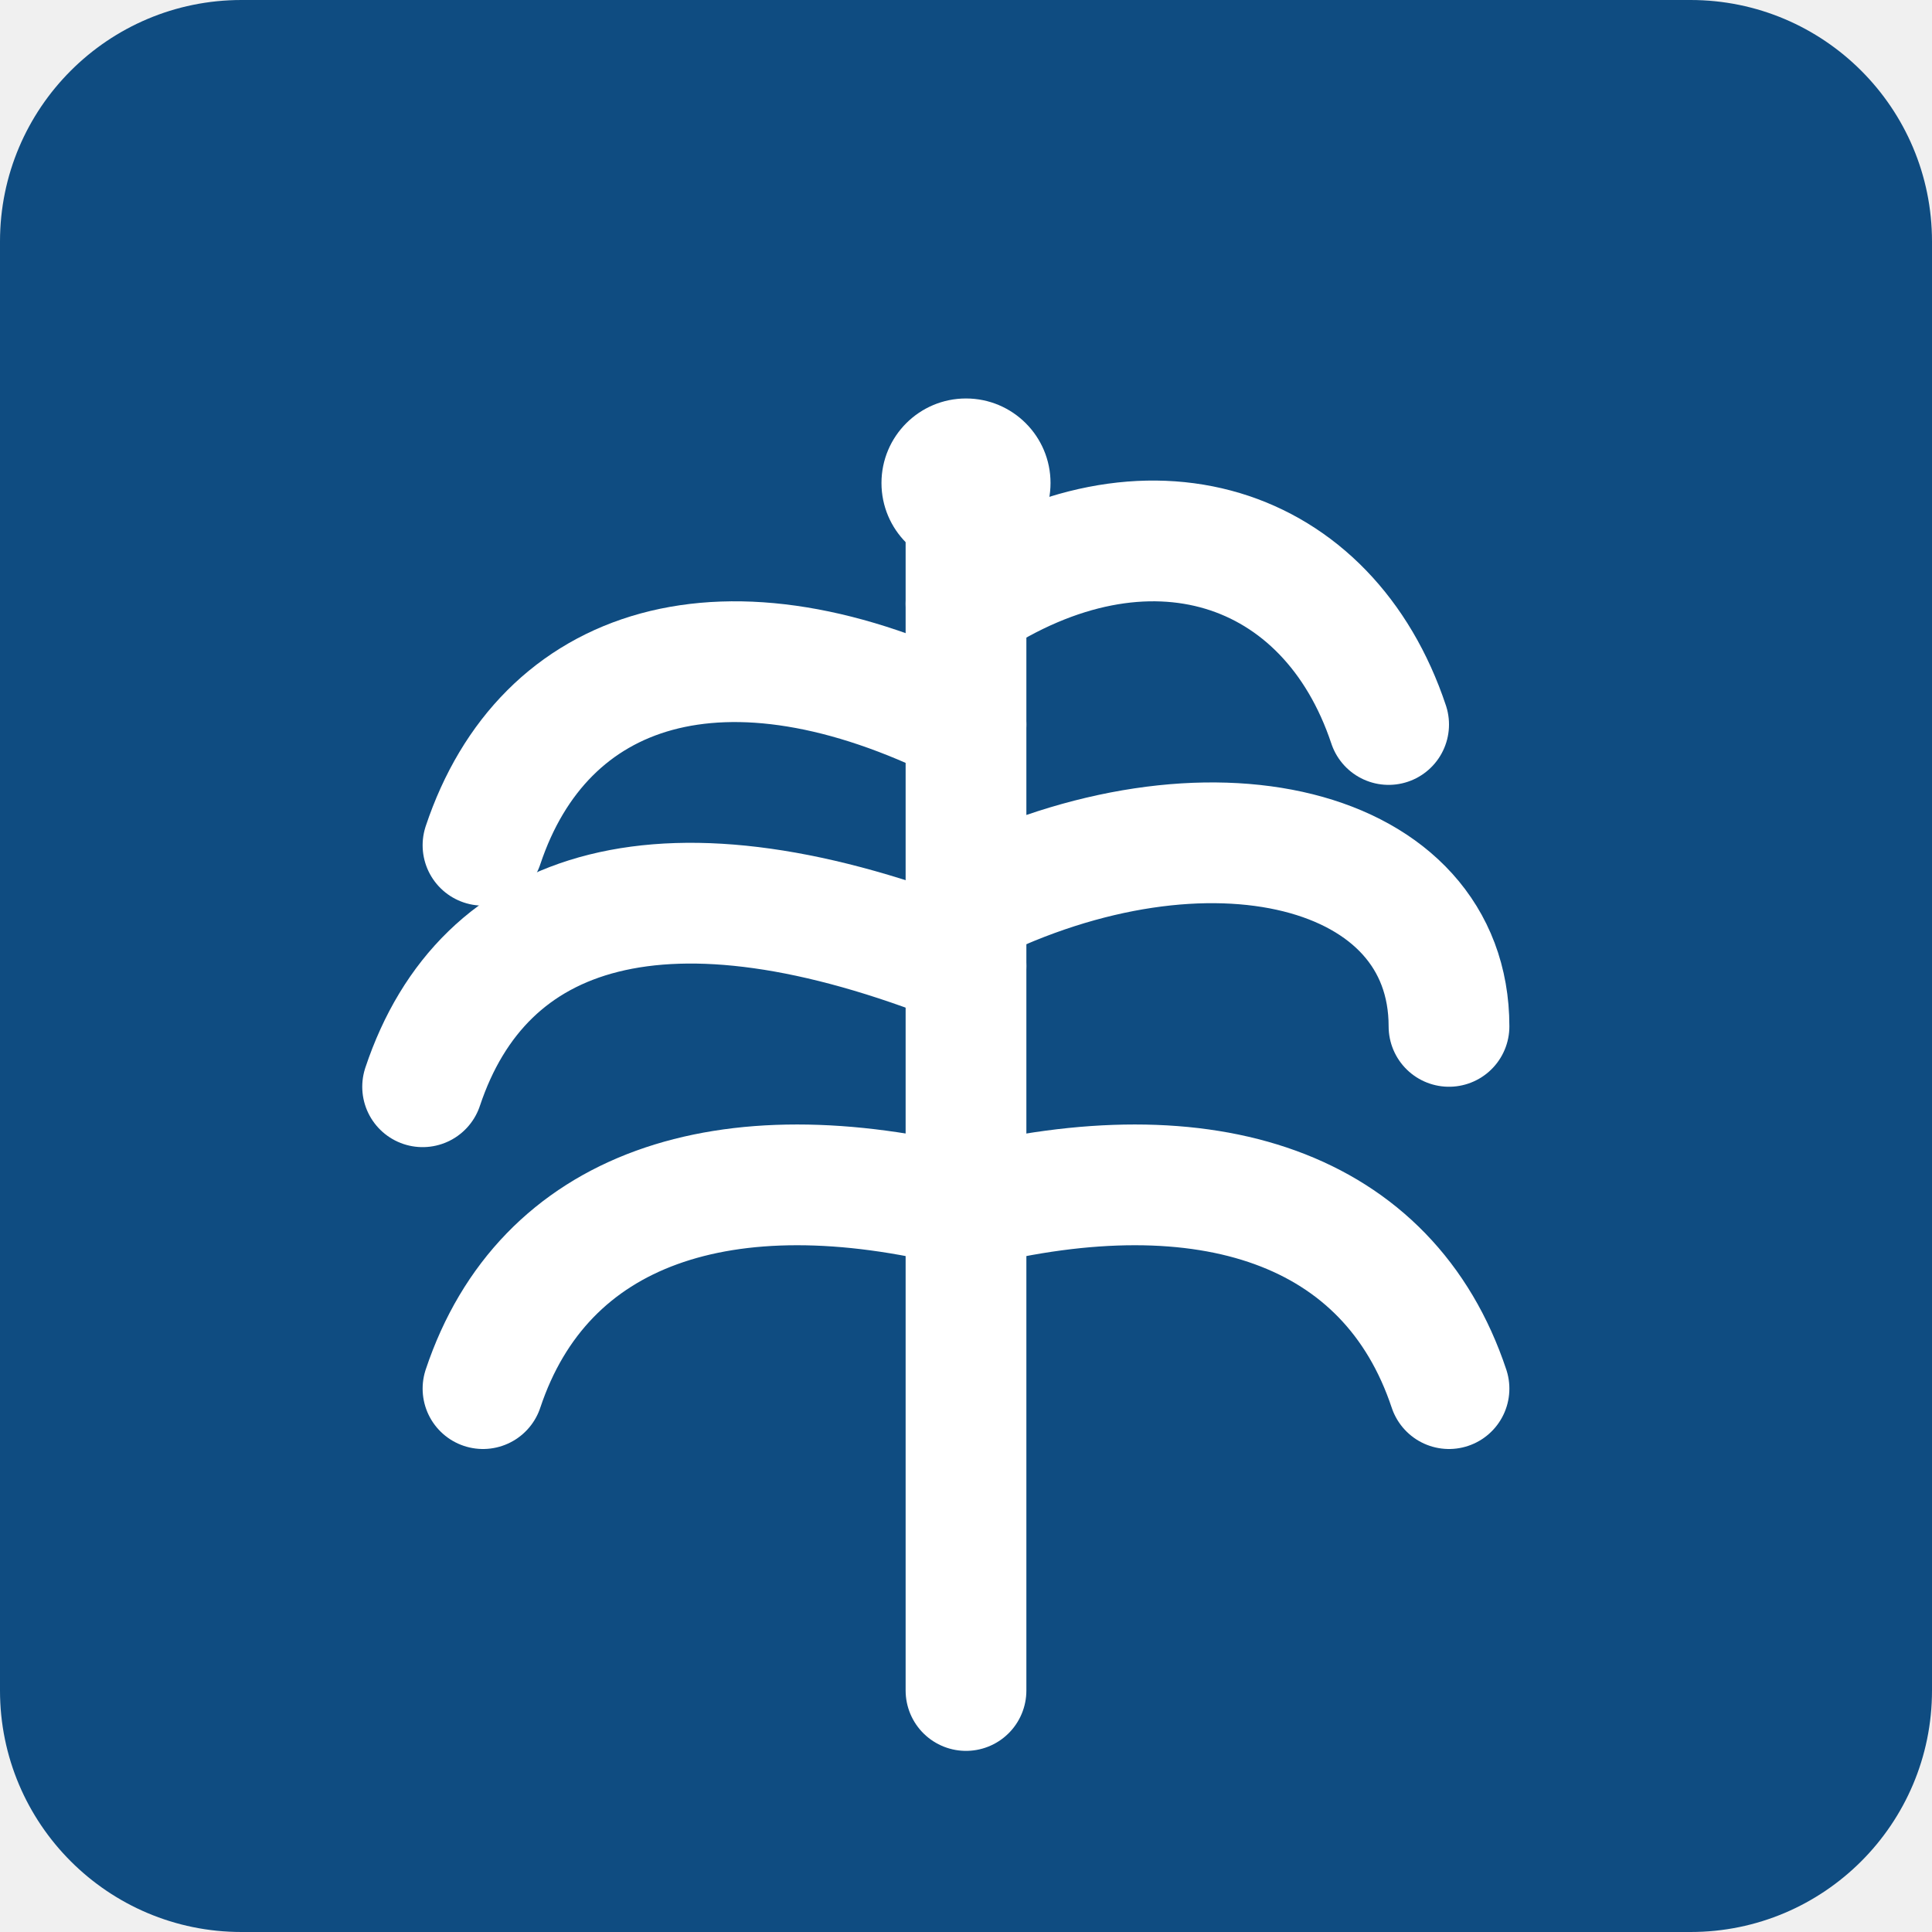
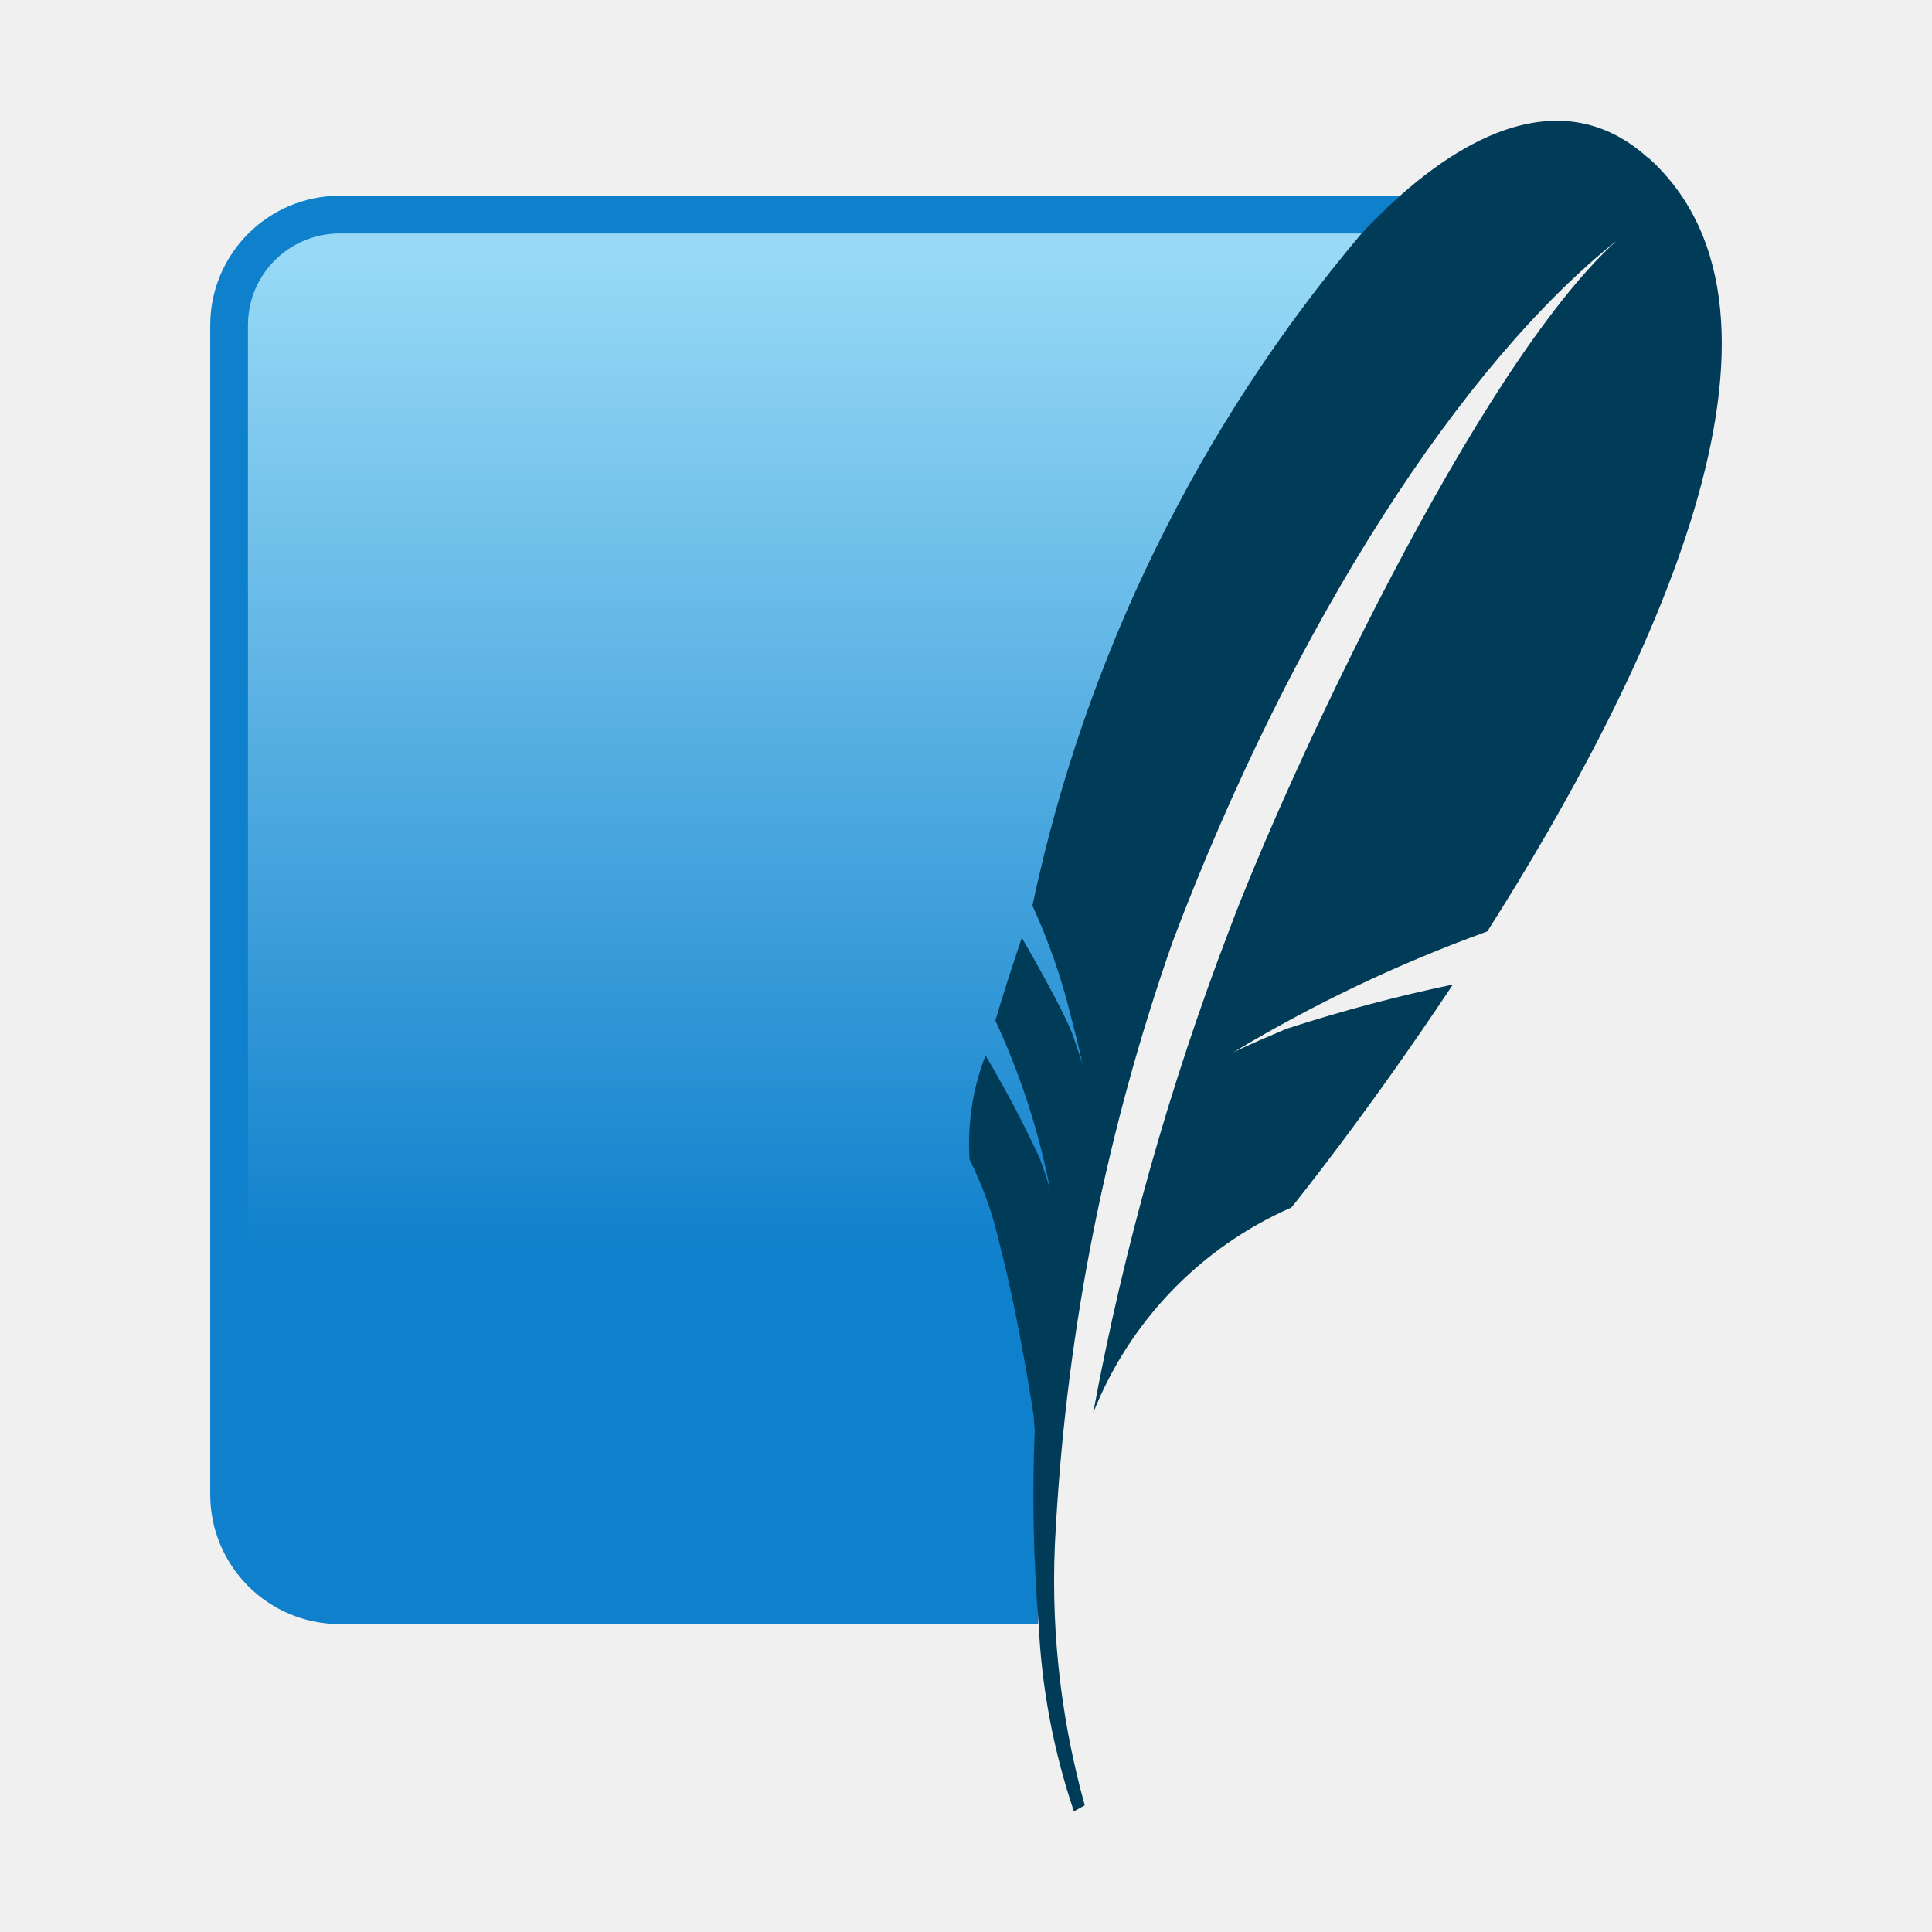
- <svg xmlns="http://www.w3.org/2000/svg" viewBox="0 0 16 16">
-   <rect width="16" height="16" rx="2" fill="#0F4C81" />
-   <line x1="8" y1="14" x2="8" y2="4" stroke="white" stroke-width="1" stroke-linecap="round" />
-   <path d="M8 6C6 5 4.5 5.5 4 7" fill="none" stroke="white" stroke-width="1" stroke-linecap="round" />
-   <path d="M8 8C5.5 7 4 7.5 3.5 9" fill="none" stroke="white" stroke-width="1" stroke-linecap="round" />
-   <path d="M8 10C6 9.5 4.5 10 4 11.5" fill="none" stroke="white" stroke-width="1" stroke-linecap="round" />
-   <path d="M8 5C9.5 4 11 4.5 11.5 6" fill="none" stroke="white" stroke-width="1" stroke-linecap="round" />
-   <path d="M8 7.5C10 6.5 12 7 12 8.5" fill="none" stroke="white" stroke-width="1" stroke-linecap="round" />
-   <path d="M8 10C10 9.5 11.5 10 12 11.5" fill="none" stroke="white" stroke-width="1" stroke-linecap="round" />
-   <circle cx="8" cy="4" r="0.7" fill="white" />
+ <svg xmlns="http://www.w3.org/2000/svg" width="16" height="16" viewBox="0 0 32 32" fill="#000000">
+   <g id="SVGRepo_bgCarrier" stroke-width="0" />
+   <g id="SVGRepo_tracerCarrier" stroke-linecap="round" stroke-linejoin="round" />
+   <g id="SVGRepo_iconCarrier">
+     <defs>
+       <linearGradient id="a" x1="-118.318" y1="45.638" x2="-116.751" y2="45.638" gradientTransform="matrix(0, 11.486, 11.486, 0, -510.889, 1363.307)" gradientUnits="userSpaceOnUse">
+         <stop offset="0" stop-color="#97d9f6" />
+         <stop offset="0.92" stop-color="#0f80cc" />
+         <stop offset="1" stop-color="#0f80cc" />
+       </linearGradient>
+     </defs>
+     <path d="M23.192,3.242H5.623A2.147,2.147,0,0,0,3.482,5.383V24.759A2.147,2.147,0,0,0,5.623,26.9H17.195C17.063,21.142,19.03,9.968,23.192,3.242Z" style="fill:#0f80cc" />
+     <path d="M22.554,3.867H5.623A1.518,1.518,0,0,0,4.107,5.383V23.345a42.01,42.01,0,0,1,13.569-2.684A123.555,123.555,0,0,1,22.554,3.867Z" style="fill:url(#a)" />
+     <path d="M27.29,2.608c-1.2-1.073-2.66-.642-4.1.634-.213.19-.426.4-.638.625A25.4,25.4,0,0,0,17.1,15a10.178,10.178,0,0,1,.634,1.822c.036.14.069.272.1.384.062.265.1.437.1.437s-.022-.083-.113-.346l-.059-.17c-.01-.027-.023-.059-.038-.094-.16-.373-.6-1.16-.8-1.5-.167.493-.315.954-.438,1.371a12.131,12.131,0,0,1,.908,2.8s-.03-.115-.171-.515a19.037,19.037,0,0,0-.9-1.708,4.037,4.037,0,0,0-.264,1.724,6.009,6.009,0,0,1,.493,1.383c.334,1.283.566,2.846.566,2.846s.008.1.02.263a26.145,26.145,0,0,0,.065,3.205,11.362,11.362,0,0,0,.584,3.1l.18-.1a13.859,13.859,0,0,1-.478-4.628,35.269,35.269,0,0,1,1.938-9.688c2.01-5.308,4.8-9.568,7.35-11.6-2.326,2.1-5.474,8.9-6.417,11.418a45.656,45.656,0,0,0-2.254,8A6.211,6.211,0,0,1,21.39,20s1.233-1.521,2.674-3.693a26.206,26.206,0,0,0-2.755.733c-.7.294-.889.394-.889.394a23.939,23.939,0,0,1,4.215-2.007c2.676-4.215,5.592-10.2,2.656-12.824" style="fill:#003b57" />
+   </g>
</svg>
